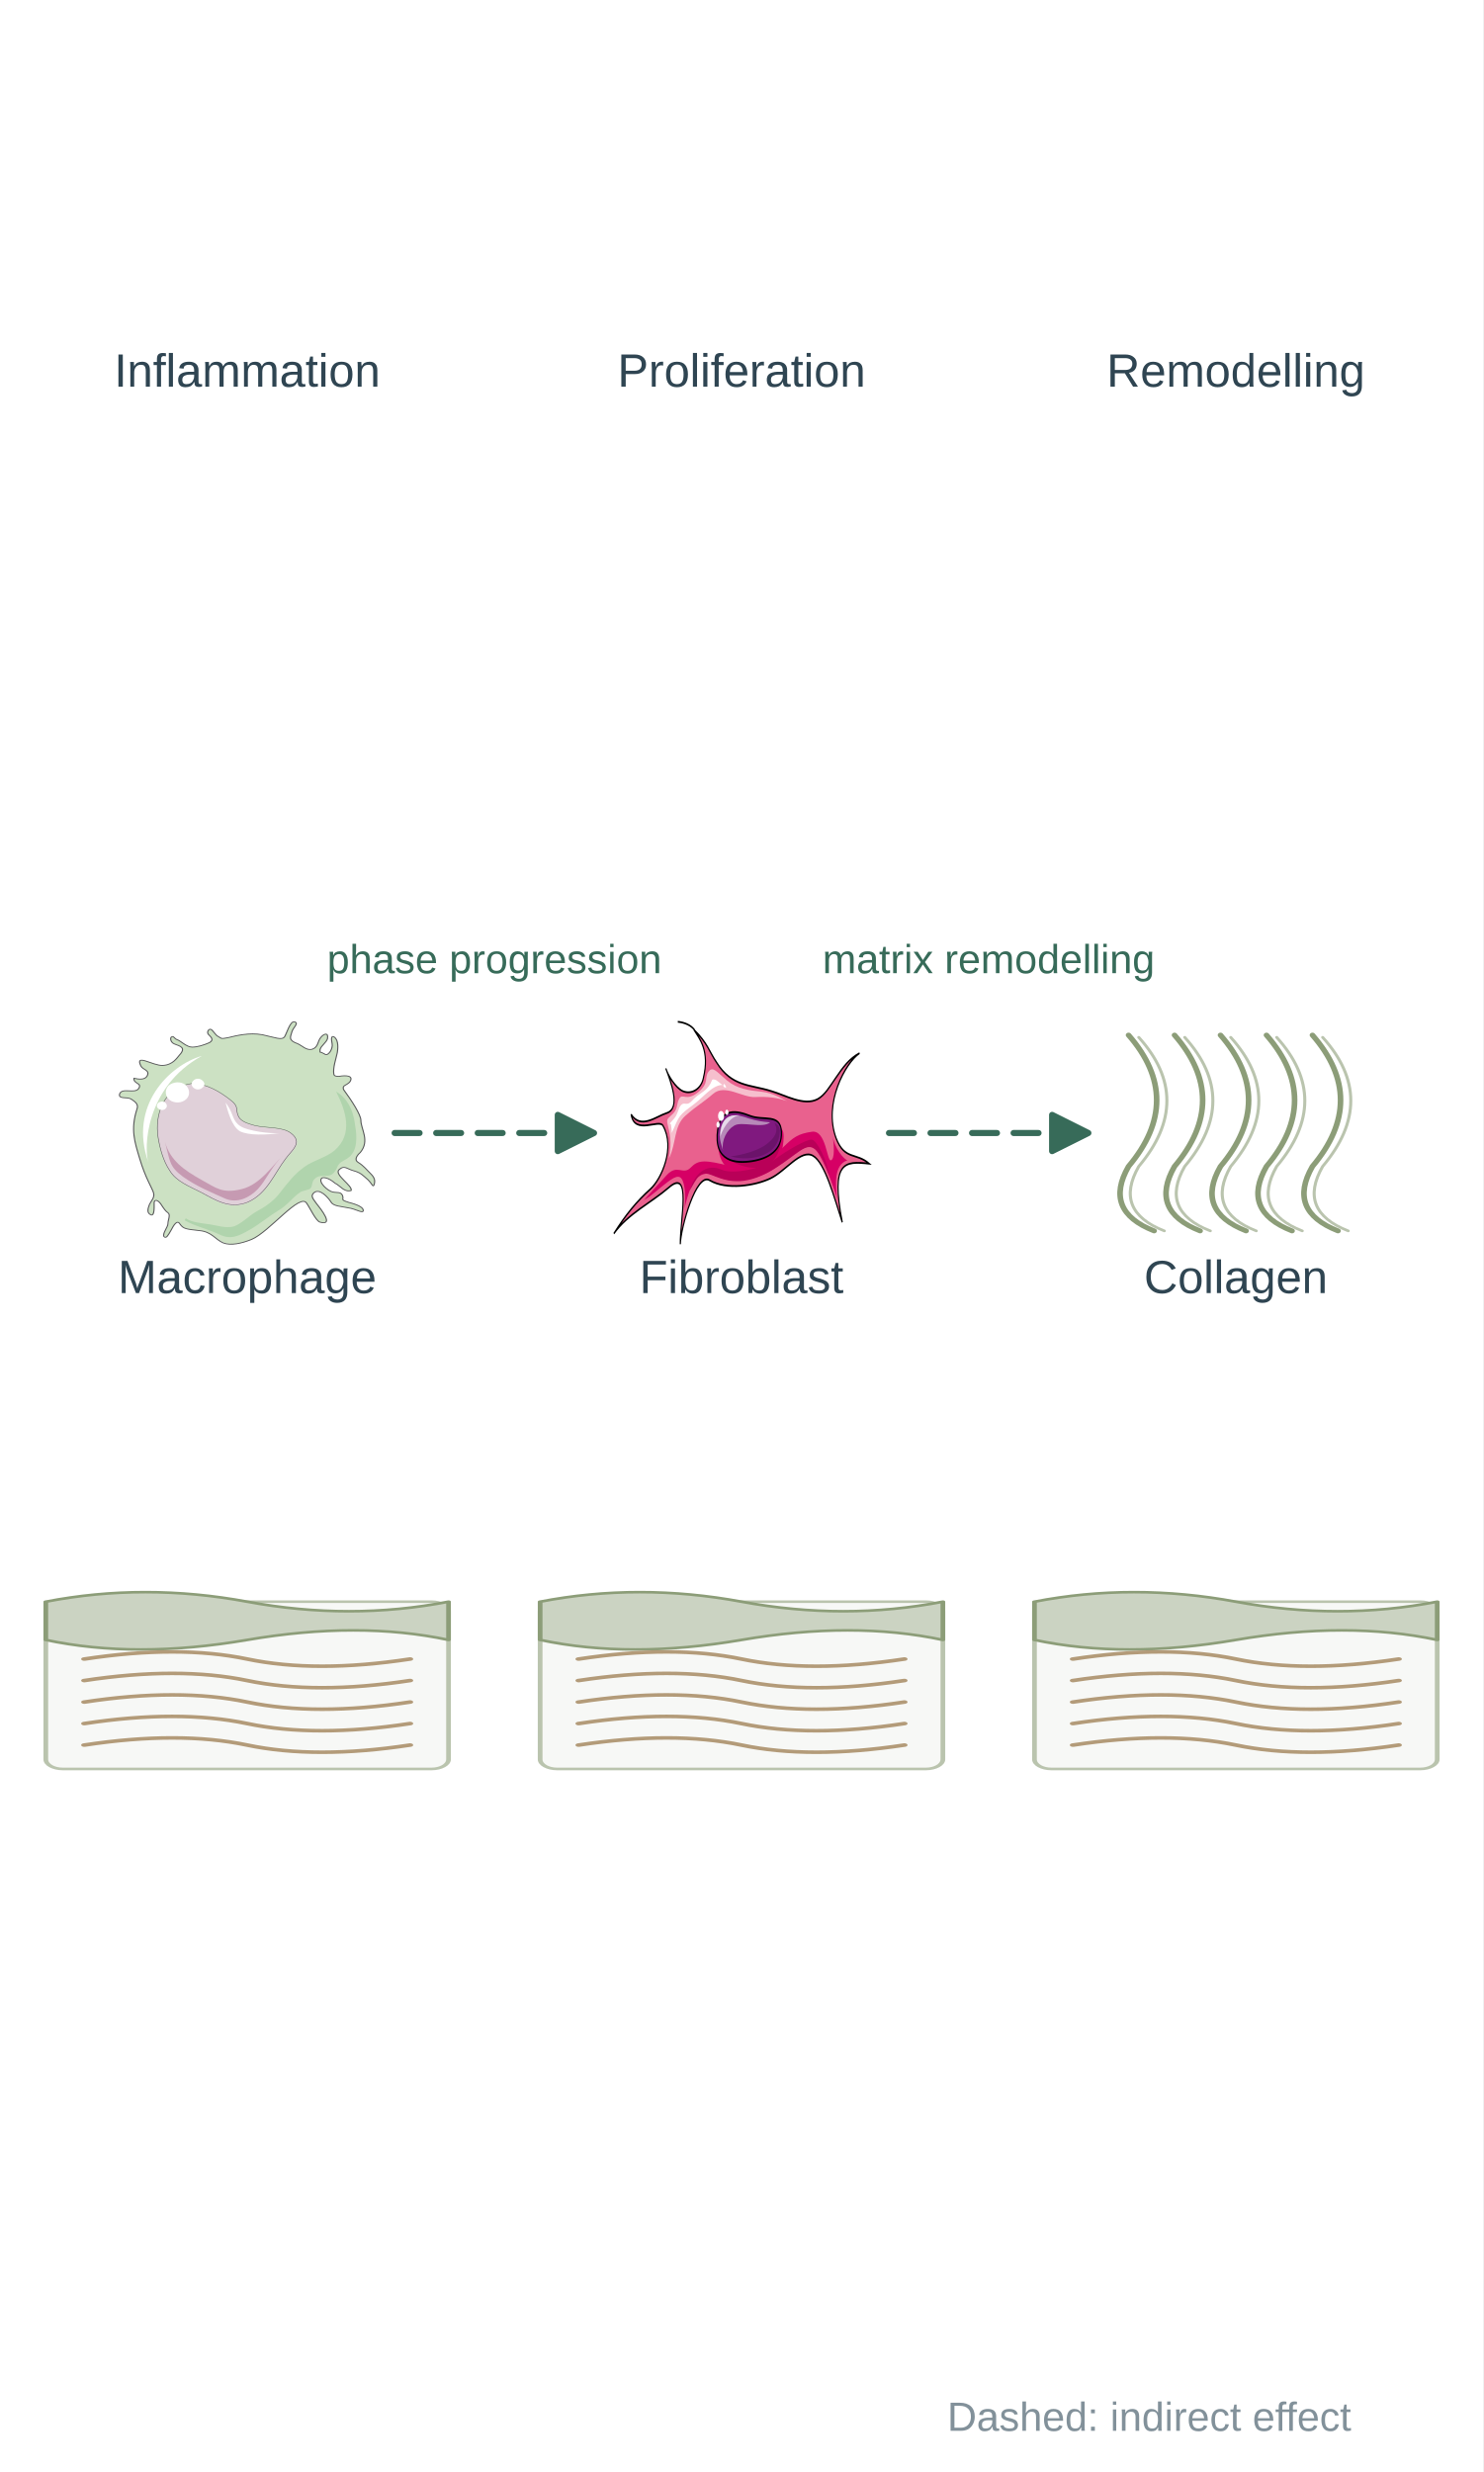
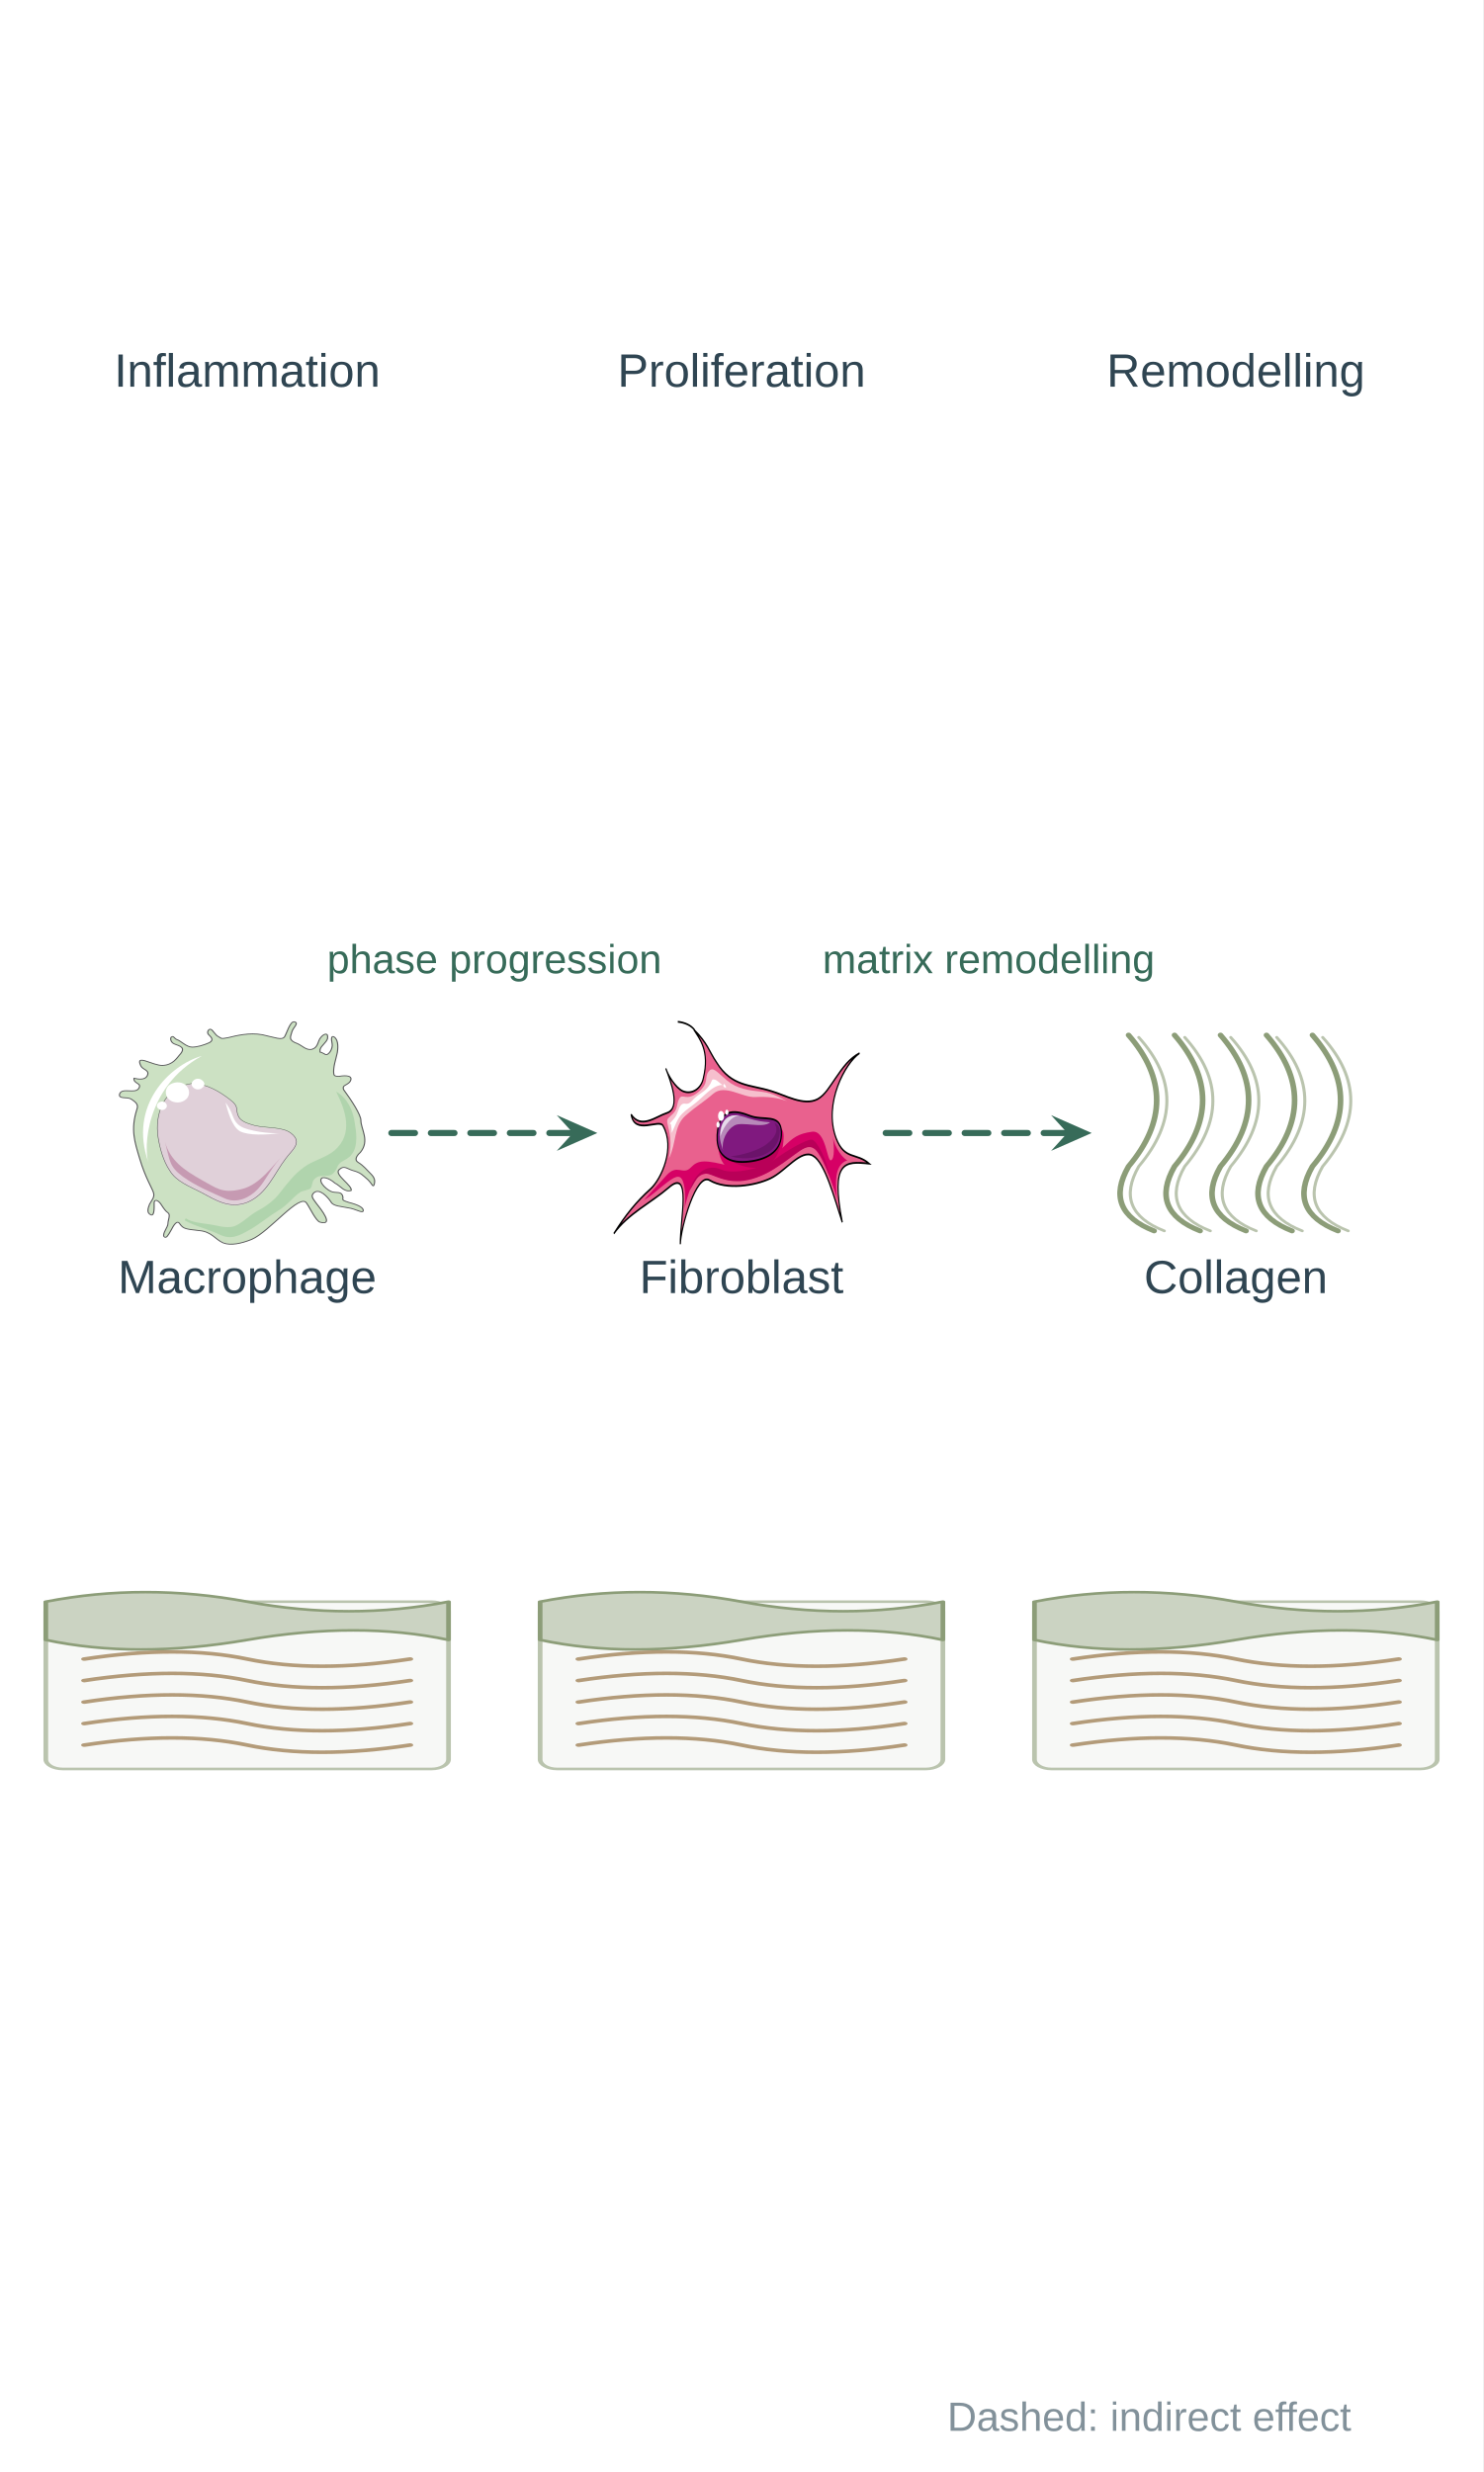
<svg xmlns="http://www.w3.org/2000/svg" width="90.0mm" height="150.0mm" viewBox="0 0 90.0 150.0" data-version="3" data-revision="1">
  <rect width="90.0" height="150.0" fill="#FFFFFF" />
  <g id="layer-compartments" />
  <g id="layer-context">
    <g data-object-id="t0" data-type="tissue" id="obj-t0">
      <g data-glyph="t0" transform="rotate(0.0 15.0 101.25)">
        <g transform="translate(2.0 94.0) scale(0.26 0.145)">
          <rect x="3.00" y="22.00" width="94.00" height="70.00" rx="4.00" fill="#f7f8f6" stroke="#bac4ae" stroke-width="1.100" />
          <path d="M 3 22 Q 26 14 50 22 T 97 22 L 97 38 Q 76 30 50 38 T 3 38 Z" fill="#cbd3c2" stroke="#8C9D78" stroke-width="1.100" stroke-linecap="round" stroke-linejoin="round" />
          <path d="M 12 46 Q 34 40 50 46 T 88 46" fill="none" stroke="#b39b79" stroke-width="1.500" stroke-linecap="round" stroke-linejoin="round" />
          <path d="M 12 55 Q 34 49 50 55 T 88 55" fill="none" stroke="#b39b79" stroke-width="1.500" stroke-linecap="round" stroke-linejoin="round" />
          <path d="M 12 64 Q 34 58 50 64 T 88 64" fill="none" stroke="#b39b79" stroke-width="1.500" stroke-linecap="round" stroke-linejoin="round" />
          <path d="M 12 73 Q 34 67 50 73 T 88 73" fill="none" stroke="#b39b79" stroke-width="1.500" stroke-linecap="round" stroke-linejoin="round" />
          <path d="M 12 82 Q 34 76 50 82 T 88 82" fill="none" stroke="#b39b79" stroke-width="1.500" stroke-linecap="round" stroke-linejoin="round" />
        </g>
      </g>
      <text x="15" y="111.463" font-size="2.822" font-family="Arial,Microsoft YaHei,sans-serif" fill="#2F4552" text-anchor="middle" font-weight="400" data-label-for="t0" />
    </g>
    <g data-object-id="t1" data-type="tissue" id="obj-t1">
      <g data-glyph="t1" transform="rotate(0.0 45.0 101.25)">
        <g transform="translate(32.0 94.0) scale(0.26 0.145)">
          <rect x="3.00" y="22.00" width="94.00" height="70.00" rx="4.00" fill="#f7f8f6" stroke="#bac4ae" stroke-width="1.100" />
          <path d="M 3 22 Q 26 14 50 22 T 97 22 L 97 38 Q 76 30 50 38 T 3 38 Z" fill="#cbd3c2" stroke="#8C9D78" stroke-width="1.100" stroke-linecap="round" stroke-linejoin="round" />
          <path d="M 12 46 Q 34 40 50 46 T 88 46" fill="none" stroke="#b39b79" stroke-width="1.500" stroke-linecap="round" stroke-linejoin="round" />
          <path d="M 12 55 Q 34 49 50 55 T 88 55" fill="none" stroke="#b39b79" stroke-width="1.500" stroke-linecap="round" stroke-linejoin="round" />
          <path d="M 12 64 Q 34 58 50 64 T 88 64" fill="none" stroke="#b39b79" stroke-width="1.500" stroke-linecap="round" stroke-linejoin="round" />
          <path d="M 12 73 Q 34 67 50 73 T 88 73" fill="none" stroke="#b39b79" stroke-width="1.500" stroke-linecap="round" stroke-linejoin="round" />
          <path d="M 12 82 Q 34 76 50 82 T 88 82" fill="none" stroke="#b39b79" stroke-width="1.500" stroke-linecap="round" stroke-linejoin="round" />
        </g>
      </g>
      <text x="45" y="111.463" font-size="2.822" font-family="Arial,Microsoft YaHei,sans-serif" fill="#2F4552" text-anchor="middle" font-weight="400" data-label-for="t1" />
    </g>
    <g data-object-id="t2" data-type="tissue" id="obj-t2">
      <g data-glyph="t2" transform="rotate(0.0 75.0 101.25)">
        <g transform="translate(62.0 94.0) scale(0.26 0.145)">
          <rect x="3.00" y="22.00" width="94.00" height="70.00" rx="4.00" fill="#f7f8f6" stroke="#bac4ae" stroke-width="1.100" />
          <path d="M 3 22 Q 26 14 50 22 T 97 22 L 97 38 Q 76 30 50 38 T 3 38 Z" fill="#cbd3c2" stroke="#8C9D78" stroke-width="1.100" stroke-linecap="round" stroke-linejoin="round" />
          <path d="M 12 46 Q 34 40 50 46 T 88 46" fill="none" stroke="#b39b79" stroke-width="1.500" stroke-linecap="round" stroke-linejoin="round" />
          <path d="M 12 55 Q 34 49 50 55 T 88 55" fill="none" stroke="#b39b79" stroke-width="1.500" stroke-linecap="round" stroke-linejoin="round" />
          <path d="M 12 64 Q 34 58 50 64 T 88 64" fill="none" stroke="#b39b79" stroke-width="1.500" stroke-linecap="round" stroke-linejoin="round" />
          <path d="M 12 73 Q 34 67 50 73 T 88 73" fill="none" stroke="#b39b79" stroke-width="1.500" stroke-linecap="round" stroke-linejoin="round" />
          <path d="M 12 82 Q 34 76 50 82 T 88 82" fill="none" stroke="#b39b79" stroke-width="1.500" stroke-linecap="round" stroke-linejoin="round" />
        </g>
      </g>
      <text x="75" y="111.463" font-size="2.822" font-family="Arial,Microsoft YaHei,sans-serif" fill="#2F4552" text-anchor="middle" font-weight="400" data-label-for="t2" />
    </g>
  </g>
  <g id="layer-relations">
    <g data-relation-id="r1" data-relation-type="sequence" id="rel-r1">
-       <path fill="none" stroke="#376B59" stroke-width="0.37" stroke-linecap="round" stroke-linejoin="round" d="M 23.95 68.75 L 24.051 68.75 M 24.051 68.75 L 24.152 68.75 M 24.152 68.75 L 24.252 68.75 M 24.252 68.75 L 24.353 68.75 M 24.353 68.75 L 24.454 68.75 M 24.454 68.75 L 24.555 68.75 M 24.555 68.75 L 24.656 68.75 M 24.656 68.75 L 24.757 68.75 M 24.757 68.75 L 24.858 68.75 M 24.858 68.75 L 24.958 68.75 M 24.958 68.75 L 25.059 68.75 M 25.059 68.75 L 25.16 68.75 M 25.16 68.75 L 25.261 68.75 M 25.261 68.75 L 25.362 68.75 M 25.362 68.75 L 25.462 68.75 M 26.471 68.75 L 26.572 68.75 M 26.572 68.75 L 26.672 68.75 M 26.672 68.75 L 26.773 68.75 M 26.773 68.75 L 26.874 68.75 M 26.874 68.75 L 26.975 68.75 M 26.975 68.75 L 27.076 68.75 M 27.076 68.75 L 27.177 68.75 M 27.177 68.75 L 27.277 68.75 M 27.277 68.75 L 27.378 68.75 M 27.378 68.75 L 27.479 68.75 M 27.479 68.75 L 27.58 68.75 M 27.58 68.75 L 27.681 68.75 M 27.681 68.75 L 27.782 68.75 M 27.782 68.75 L 27.883 68.75 M 27.883 68.75 L 27.983 68.75 M 28.992 68.75 L 29.092 68.75 M 29.092 68.75 L 29.193 68.75 M 29.193 68.75 L 29.294 68.75 M 29.294 68.75 L 29.395 68.75 M 29.395 68.75 L 29.496 68.75 M 29.496 68.75 L 29.597 68.75 M 29.597 68.75 L 29.697 68.75 M 29.697 68.75 L 29.798 68.75 M 29.798 68.75 L 29.899 68.75 M 29.899 68.75 L 30.0 68.75 M 30.0 68.75 L 30.101 68.75 M 30.101 68.75 L 30.202 68.75 M 30.202 68.75 L 30.302 68.75 M 30.302 68.75 L 30.403 68.75 M 30.403 68.75 L 30.504 68.75 M 31.512 68.75 L 31.613 68.75 M 31.613 68.75 L 31.714 68.75 M 31.714 68.75 L 31.815 68.75 M 31.815 68.75 L 31.916 68.75 M 31.916 68.75 L 32.017 68.75 M 32.017 68.75 L 32.117 68.75 M 32.117 68.75 L 32.218 68.75 M 32.218 68.75 L 32.319 68.75 M 32.319 68.75 L 32.42 68.75 M 32.42 68.75 L 32.521 68.75 M 32.521 68.75 L 32.622 68.75 M 32.622 68.75 L 32.722 68.75 M 32.722 68.75 L 32.823 68.75 M 32.823 68.75 L 32.924 68.75 M 32.924 68.75 L 33.025 68.75 M 34.033 68.75 L 34.134 68.75 M 34.134 68.75 L 34.235 68.75 M 34.235 68.75 L 34.336 68.75 M 34.336 68.75 L 34.437 68.75 M 34.437 68.75 L 34.537 68.75 M 34.537 68.75 L 34.638 68.75 M 34.638 68.75 L 34.739 68.75 M 34.739 68.75 L 34.84 68.75 M 34.84 68.75 L 34.941 68.75 M 34.941 68.75 L 35.042 68.75 M 35.042 68.75 L 35.142 68.75 M 35.142 68.75 L 35.243 68.75 M 35.243 68.75 L 35.344 68.75 M 35.344 68.75 L 35.445 68.75 M 35.445 68.75 L 35.546 68.75" data-line-body="true" data-indirect="true" />
-       <path fill="#376B59" stroke="#376B59" stroke-width="0.37" stroke-linecap="round" stroke-linejoin="round" data-endpoint="step-arrow" d="M 33.85 69.85 L 36.05 68.75 L 33.85 67.65 Z" />
+       <path fill="none" stroke="#376B59" stroke-width="0.37" stroke-linecap="round" stroke-linejoin="round" d="M 23.75 68.75 Q 24.467 68.75 25.184 68.75 M 26.147 68.75 Q 26.864 68.75 27.581 68.75 M 28.544 68.75 Q 29.261 68.75 29.978 68.75 M 30.941 68.75 Q 31.658 68.75 32.375 68.75 M 33.338 68.75 Q 34.055 68.75 34.772 68.75" data-line-body="true" data-indirect="true" />
+       <path fill="#376B59" stroke="none" stroke-width="0.37" stroke-linecap="round" stroke-linejoin="round" data-endpoint="step-arrow" d="M 36.25 68.75 L 33.787 69.834 L 34.772 68.75 L 33.787 67.666 Z" />
      <rect x="19.243" y="57.05" width="21.514" height="2.7" rx=".3" fill="#FFFFFF" />
      <text x="30" y="59.05" font-size="2.469" font-family="Arial,Microsoft YaHei,sans-serif" fill="#376B59" text-anchor="middle" font-weight="400">phase progression</text>
    </g>
    <g data-relation-id="r2" data-relation-type="sequence" id="rel-r2">
-       <path fill="none" stroke="#376B59" stroke-width="0.37" stroke-linecap="round" stroke-linejoin="round" d="M 53.95 68.75 L 54.051 68.75 M 54.051 68.75 L 54.152 68.75 M 54.152 68.75 L 54.252 68.75 M 54.252 68.75 L 54.353 68.75 M 54.353 68.75 L 54.454 68.75 M 54.454 68.75 L 54.555 68.75 M 54.555 68.75 L 54.656 68.75 M 54.656 68.75 L 54.757 68.75 M 54.757 68.75 L 54.858 68.75 M 54.858 68.75 L 54.958 68.75 M 54.958 68.75 L 55.059 68.75 M 55.059 68.75 L 55.16 68.75 M 55.16 68.75 L 55.261 68.75 M 55.261 68.75 L 55.362 68.75 M 55.362 68.75 L 55.463 68.75 M 56.471 68.75 L 56.572 68.75 M 56.572 68.75 L 56.673 68.75 M 56.673 68.75 L 56.773 68.75 M 56.773 68.75 L 56.874 68.75 M 56.874 68.75 L 56.975 68.75 M 56.975 68.75 L 57.076 68.75 M 57.076 68.75 L 57.177 68.75 M 57.177 68.75 L 57.278 68.75 M 57.278 68.75 L 57.378 68.75 M 57.378 68.75 L 57.479 68.75 M 57.479 68.75 L 57.58 68.75 M 57.58 68.75 L 57.681 68.75 M 57.681 68.75 L 57.782 68.75 M 57.782 68.75 L 57.883 68.75 M 57.883 68.75 L 57.983 68.75 M 58.992 68.75 L 59.092 68.75 M 59.092 68.75 L 59.193 68.75 M 59.193 68.75 L 59.294 68.75 M 59.294 68.75 L 59.395 68.75 M 59.395 68.75 L 59.496 68.75 M 59.496 68.75 L 59.597 68.75 M 59.597 68.75 L 59.697 68.75 M 59.697 68.75 L 59.798 68.75 M 59.798 68.75 L 59.899 68.75 M 59.899 68.75 L 60.0 68.75 M 60.0 68.75 L 60.101 68.75 M 60.101 68.75 L 60.202 68.75 M 60.202 68.75 L 60.302 68.75 M 60.302 68.75 L 60.403 68.75 M 60.403 68.75 L 60.504 68.75 M 61.513 68.75 L 61.613 68.75 M 61.613 68.75 L 61.714 68.75 M 61.714 68.75 L 61.815 68.75 M 61.815 68.75 L 61.916 68.75 M 61.916 68.75 L 62.017 68.75 M 62.017 68.75 L 62.118 68.75 M 62.118 68.75 L 62.218 68.75 M 62.218 68.75 L 62.319 68.75 M 62.319 68.75 L 62.42 68.75 M 62.42 68.75 L 62.521 68.75 M 62.521 68.75 L 62.622 68.75 M 62.622 68.75 L 62.723 68.75 M 62.723 68.75 L 62.823 68.75 M 62.823 68.75 L 62.924 68.75 M 62.924 68.75 L 63.025 68.75 M 64.033 68.75 L 64.134 68.75 M 64.134 68.75 L 64.235 68.75 M 64.235 68.75 L 64.336 68.75 M 64.336 68.75 L 64.437 68.75 M 64.437 68.75 L 64.537 68.75 M 64.537 68.75 L 64.638 68.75 M 64.638 68.75 L 64.739 68.75 M 64.739 68.75 L 64.84 68.75 M 64.84 68.75 L 64.941 68.75 M 64.941 68.75 L 65.042 68.75 M 65.042 68.75 L 65.142 68.75 M 65.142 68.75 L 65.243 68.75 M 65.243 68.75 L 65.344 68.75 M 65.344 68.75 L 65.445 68.75 M 65.445 68.75 L 65.546 68.75" data-line-body="true" data-indirect="true" />
-       <path fill="#376B59" stroke="#376B59" stroke-width="0.37" stroke-linecap="round" stroke-linejoin="round" data-endpoint="step-arrow" d="M 63.85 69.85 L 66.05 68.75 L 63.85 67.65 Z" />
+       <path fill="none" stroke="#376B59" stroke-width="0.37" stroke-linecap="round" stroke-linejoin="round" d="M 53.75 68.75 Q 54.467 68.75 55.184 68.75 M 56.147 68.75 Q 56.864 68.75 57.581 68.75 M 58.544 68.75 Q 59.261 68.75 59.978 68.75 M 60.941 68.75 Q 61.658 68.75 62.375 68.75 M 63.338 68.75 Q 64.055 68.75 64.772 68.75" data-line-body="true" data-indirect="true" />
+       <path fill="#376B59" stroke="none" stroke-width="0.37" stroke-linecap="round" stroke-linejoin="round" data-endpoint="step-arrow" d="M 66.25 68.75 L 63.787 69.834 L 64.772 68.75 L 63.787 67.666 Z" />
      <rect x="49.315" y="57.05" width="21.37" height="2.7" rx=".3" fill="#FFFFFF" />
      <text x="60" y="59.05" font-size="2.469" font-family="Arial,Microsoft YaHei,sans-serif" fill="#376B59" text-anchor="middle" font-weight="400">matrix remodelling</text>
    </g>
  </g>
  <g id="layer-objects">
    <g data-object-id="h0" data-type="text" id="obj-h0">
      <g data-glyph="h0" transform="rotate(0.0 15.0 20.0)">
        <g transform="translate(1.25 19.5) scale(0.275 0.01)" />
      </g>
      <text x="15" y="23.463" font-size="2.822" font-family="Arial,Microsoft YaHei,sans-serif" fill="#2F4552" text-anchor="middle" font-weight="400" data-label-for="h0">Inflammation</text>
    </g>
    <g data-object-id="immune" data-type="immune_cell" id="obj-immune">
      <g data-glyph="immune" transform="rotate(0.0 15.0 68.75)">
        <g transform="translate(7.25 62.0) scale(0.155 0.135)">
          <g transform="scale(0.6770064 0.626089) translate(-1.216007 -1.597362)">
            <path d="M 146.471,110.693 c -2.318,-2.838 -3.957,-5.677 -7.315,-8.515 c -2,-1.439 -0.64,-4.637 1.359,-6.756 c 5.636,-8.515 0.32,-16.71 0.32,-23.066 c 0,-3.917 -5.317,-14.231 -9.674,-22.027 c -1,-2.118 0,-2.838 0.68,-3.198 c 1.318,-0.72 2.318,-1.439 2.677,-2.478 c 2.32,-4.637 -2.678,-4.637 -5.996,-3.918 c -0.68,0 -2.998,0.36 -3.358,-1.399 c -0.64,-4.637 1.36,-11.393 1.999,-15.63 c 0.68,-4.997 0.36,-9.595 -1.999,-11.353 c -1.32,-0.72 -1.639,1.039 -1,4.957 c 0.68,3.557 -2.318,9.594 -4.317,7.435 c -0.68,-0.32 -1.319,-1.04 -2.318,-1.4 c -0.36,-0.719 -0.36,-1.078 0,-1.798 c 0.32,-2.838 3.638,-4.957 3.997,-7.795 c 1,-4.957 -1.998,-3.918 -3.677,-1.08 c -1.68,2.839 -1.68,7.116 -4.997,8.555 c -3.318,1.4 -5.997,-2.518 -8.675,-3.917 c -5.637,-2.479 -3.998,-4.957 -3.318,-8.156 c 1,-3.557 4.677,-6.755 1.679,-7.475 c -2.679,-1.08 -4.677,8.875 -5.997,10.993 c -1.319,2.159 -4.996,0.36 -12.672,-1.759 c -7.635,-1.759 -15.31,0.72 -19.628,2.12 c -4.677,1.078 -3.998,0 -5.676,-0.68 c -2,-1.08 -3.318,-4.997 -4.318,-5.357 c -1.36,-0.36 -2.678,1.799 -1.679,3.558 c 1.32,1.799 3.998,3.917 0.68,5.676 c -3.358,2.159 -6.676,3.558 -9.994,3.558 c -3.318,0 -6.676,-4.597 -8.315,-5.317 c -1.999,-0.72 -2.359,-2.838 -3.358,-2.118 c -1.32,0.32 -1,3.877 1.679,5.316 c 2.998,1.04 6.676,2.479 2.678,7.796 c -1.359,1.798 -3.358,7.115 -9.354,7.475 c -5.996,0.36 -16.63,-9.234 -12.992,0.36 c 1,2.838 5.357,2.838 3.678,7.076 c -1.32,3.198 -4.997,2.478 -7.316,1.798 c -0.68,4.238 4.637,3.199 2.319,7.436 c -2.319,3.918 -9.675,-1.08 -10.674,3.918 c -1,3.917 4.357,1.758 6.356,3.557 c 2.319,1.76 4.637,3.518 3.318,7.436 c -3.678,14.551 -1.319,23.066 1.68,35.498 c 3.317,13.872 7.315,21.307 7.994,24.506 c 1,3.198 -1,4.957 -1.998,8.155 c -1.36,3.198 -1.68,6.036 0.64,7.475 c 2.358,1.4 1.678,-5.677 1.678,-8.515 c 0,-3.198 2.319,-2.158 3.998,1.04 c 1.679,3.198 2.678,4.997 4.317,6.036 c 1.36,1.08 0,4.997 0,7.835 c 0,2.479 -3.638,7.076 -2.319,8.875 c 1,2.119 2.32,-0.36 3.678,-3.918 c 1.64,-3.917 3.638,-8.155 5.637,-4.597 c 1.679,3.518 3.678,3.518 10.673,4.597 c 7.316,0.72 9.635,6.396 13.992,8.515 c 4.317,2.479 10.633,0.72 16.63,-2.119 c 9.994,-5.316 27.983,-34.099 31.66,-25.904 c 1.64,2.838 5.317,12.752 7.636,13.472 c 8.355,2.838 0.68,-9.594 -1.999,-13.832 c -2.638,-4.277 -2.998,-5.317 -1.639,-7.115 c 3.318,-4.238 8.635,3.198 9.994,6.396 c 1.64,3.198 5.996,3.198 9.994,4.277 c 4.317,0.68 8.315,4.237 8.635,2.119 c 0.36,-2.119 -2.639,-4.278 -8.315,-6.037 c -5.317,-2.118 -2.678,-1.798 -3.678,-4.957 c -1,-3.198 -2.998,-1.798 -5.636,-2.518 c -2.679,-0.68 -8.675,-7.076 -6.357,-9.914 c 0.68,-0.72 3.998,-0.72 7.996,3.558 c 2.998,2.119 4.997,6.716 9.354,5.317 c 0.64,-3.558 -10.354,-11.354 -7.356,-14.911 c 3.358,-3.558 4.358,-0.72 8.675,0.68 c 3.998,1.438 4.997,3.197 7.995,6.395 c 2.639,3.198 2.998,6.037 3.638,3.558 c 1,-2.838 0.36,-4.957 -1.999,-7.795 z" fill="#cce1c3" stroke="none" stroke-width="1.0" />
            <path d="M 44.253,46.092 c -17.67,2.519 -22.706,22.426 -20.667,38.777 c 1,7.795 2.998,17.03 6.636,24.145 c 3.997,7.475 11.673,11.033 18.349,15.27 c 8.315,6.077 16.67,12.793 27.023,7.116 c 11.313,-6.036 15.31,-20.587 21.667,-30.9 c 3.998,-6.397 10.634,-11.754 3.638,-18.51 c -4.997,-4.957 -14.991,-3.198 -21.307,-5.676 c -2.998,-1.08 -7.676,-2.119 -9.035,-6.037 c -2.638,-5.676 0.68,-7.115 -5.317,-12.432 c -5.996,-6.036 -12.672,-10.674 -20.987,-11.753 z" fill="#e0d0d9" stroke="none" stroke-width="1.0" />
            <path d="M 48.89,26.104 C 29.942,32.86 6.276,62.042 17.95,102.538 c -2.68,-9.594 -2,-54.007 30.94,-76.434 z" fill="#ffffff" stroke="none" stroke-width="1.0" />
            <path d="M 38.896,144.153 c 5.997,4.277 13.992,6.396 20.348,10.313 c 6.636,3.878 11.313,0.68 17.31,-3.557 c 5.996,-4.278 10.993,-9.595 16.63,-13.872 c 5.356,-3.878 7.995,-9.234 12.672,-13.152 c 1.32,-1.04 4.317,-1.4 5.676,-2.479 c 1.64,-2.118 0.64,-4.957 2.639,-7.075 c 3.997,-4.637 8.355,0.68 11.673,-5.357 c 1.679,-2.838 1,-3.918 3.318,-6.396 c 1.999,-1.76 4.677,-2.838 6.316,-5.677 c 3.997,-6.036 2.678,-16.71 1.679,-23.785 c -1,-7.836 -3.998,-16.71 -10.634,-21.347 c 5.317,13.152 10.314,30.221 -1,42.294 c -4.676,4.957 -12.352,7.116 -17.349,11.713 c -5.636,4.997 -9.634,11.393 -13.631,17.79 c -3.998,6.715 -8.675,10.633 -14.991,14.91 c -3.678,2.838 -7.995,8.155 -11.993,9.954 c -4.317,1.759 -10.314,-0.72 -14.311,-1.44 c -4.358,-0.719 -10.354,-1.398 -13.672,-4.276 z" fill="#b0d4ad" stroke="none" stroke-width="1.0" />
            <path d="M 27.543,87.907 c 3.038,14.231 2.359,17.43 10.354,24.905 c 7.995,7.115 17.35,11.753 24.345,15.67 c 6.996,3.878 14.352,-0.72 18.989,-6.756 c 4.677,-6.076 8.355,-17.07 14.67,-24.185 c -5.316,5.676 -12.991,20.987 -23.985,24.185 c -11.353,3.558 -14.99,-1.08 -23.026,-6.436 c -10.673,-7.435 -18.309,-14.191 -21.347,-27.383 z" fill="#c69ab2" stroke="none" stroke-width="1.0" />
            <path d="M 62.562,59.604 c 1.36,2.159 2.678,4.997 3.358,7.116 c 1.679,4.997 2.319,9.634 9.674,12.112 c 9.315,3.198 18.31,2.839 18.31,2.839 c -7.996,1.079 -17.67,1.758 -22.987,-1.44 c -4.997,-3.557 -7.356,-15.99 -8.355,-20.627 z" fill="#ffffff" stroke="none" stroke-width="1.0" />
            <path d="M 146.511,110.693 c -2.358,-2.838 -3.997,-5.677 -7.315,-8.195 c -2.359,-1.76 -0.68,-4.957 1.319,-7.076 c 5.636,-8.515 0.32,-16.71 0.32,-23.066 c 0,-3.917 -5.317,-14.231 -9.994,-22.027 c -0.64,-2.118 0.36,-2.838 1,-3.198 c 0.998,-0.72 1.998,-1.439 2.677,-2.478 c 2.32,-4.637 -2.678,-4.637 -5.996,-3.918 c -0.68,0 -2.998,0.36 -3.318,-1.399 c -0.68,-4.637 1.32,-11.393 1.999,-15.63 c 0.64,-4.997 0.32,-9.595 -1.999,-11.353 c -1.36,-0.72 -1.679,1.039 -1,4.957 c 0.64,3.557 -2.358,9.594 -4.357,7.435 c -0.64,-0.32 -1.319,-1.04 -2.638,-1.4 l 0,-1.798 c 0.64,-2.838 3.638,-4.957 4.317,-7.795 c 0.68,-4.598 -1.998,-3.918 -3.997,-0.72 c -1.68,2.479 -1.32,6.756 -4.677,8.195 c -3.318,1.4 -5.997,-2.518 -8.635,-3.917 c -5.677,-2.479 -3.998,-4.957 -3.358,-8.156 c 0.68,-3.557 4.357,-6.396 1.679,-7.475 c -2.679,-1.08 -4.677,8.875 -5.997,10.993 c -1.678,2.159 -4.996,0.36 -12.672,-1.759 c -7.635,-1.759 -15.31,0.72 -19.948,2.12 c -4.357,1.078 -3.678,0.359 -5.356,-0.68 c -2,-1.08 -3.318,-4.997 -4.638,-5.357 c -1,-0.36 -2.358,1.799 -1.359,3.558 c 1.36,1.799 3.678,3.917 0.68,6.036 c -3.318,1.799 -6.996,3.198 -9.994,3.198 c -3.318,0 -6.676,-4.597 -8.675,-5.317 c -1.639,-0.72 -1.999,-2.838 -2.998,-2.118 c -1.32,0.32 -1,4.237 1.679,5.316 c 2.998,1.4 6.676,2.479 2.678,7.796 c -1.359,1.798 -3.678,7.115 -9.674,7.475 c -5.676,0.36 -16.31,-8.875 -12.672,0.36 c 1,2.838 5.357,2.838 3.678,7.076 c -1.32,3.198 -4.997,2.478 -7.676,1.798 c -0.32,4.238 4.997,3.199 2.679,7.436 c -2.319,3.918 -9.675,-1.08 -10.994,3.918 c -0.68,3.917 4.318,1.758 6.676,3.557 c 1.999,1.76 4.637,3.518 3.318,7.436 c -3.678,14.551 -1.319,23.066 1.68,35.498 c 3.317,13.872 7.315,21.307 7.994,24.506 c 0.64,3.198 -1,4.957 -2.358,8.155 c -1,3.198 -1.64,6.036 0.68,7.475 c 2.318,1.4 1.998,-5.677 1.998,-8.515 c 0,-2.838 2.319,-2.158 3.998,1.04 c 1.679,3.198 2.678,4.997 3.997,6.036 c 1.68,1.44 0,4.997 0,7.835 c 0,2.479 -3.318,7.076 -2.318,9.235 c 1.319,1.759 2.318,-0.72 3.997,-4.278 c 1.64,-3.917 3.638,-8.155 5.317,-4.597 c 1.999,3.518 3.678,3.518 10.993,4.597 c 7.316,0.72 9.315,6.396 13.992,8.875 c 4.317,2.119 10.633,0.36 16.31,-2.479 c 10.314,-5.316 28.303,-34.099 31.98,-25.904 c 1.68,2.838 5.317,12.752 7.676,13.472 c 8.315,2.838 0.64,-9.235 -2.359,-13.832 c -2.638,-4.277 -2.638,-5.317 -1.319,-7.115 c 3.318,-3.918 8.315,3.198 9.994,6.396 c 1.32,3.198 5.996,3.198 9.994,4.277 c 4.317,0.68 8.315,4.237 8.675,2.119 c 0.32,-2.119 -2.679,-4.278 -8.355,-6.037 c -5.317,-2.118 -2.639,-1.798 -3.638,-4.957 c -1,-2.878 -2.998,-1.798 -5.676,-2.518 c -2.679,-0.68 -8.675,-7.076 -6.317,-9.914 c 0.64,-0.72 3.638,-0.72 7.636,3.558 c 3.358,2.119 5.356,6.716 9.354,5.317 c 1,-3.558 -9.994,-11.354 -6.996,-14.911 c 2.998,-3.558 4.318,-0.72 8.315,0.68 c 4.318,1.438 5.317,3.197 8.315,6.395 c 2.679,3.198 2.998,6.037 3.678,3.558 c 0.64,-2.838 0.32,-4.957 -1.999,-7.795" fill="none" stroke="#58585a" stroke-width="0.64" />
            <path d="M 44.213,45.772 C 26.543,47.931 21.547,68.16 23.546,84.51 c 1,7.835 2.998,17.07 6.676,23.785 c 3.677,7.836 11.313,11.393 17.989,15.63 c 8.675,5.717 16.67,12.433 27.303,7.117 c 10.994,-6.037 15.35,-20.588 21.667,-30.902 c 3.678,-6.396 10.314,-11.713 3.318,-18.468 c -4.997,-4.957 -14.631,-3.558 -21.307,-5.677 c -2.998,-1.08 -7.316,-2.479 -8.995,-6.036 c -2.318,-5.677 0.68,-7.116 -4.997,-12.433 c -6.316,-6.036 -12.672,-10.673 -20.987,-11.753" fill="none" stroke="#58585a" stroke-width="0.32" />
            <path d="M 30.262,57.765 c -2.679,-2.479 -3.038,-7.116 -0.68,-10.314 c 2.678,-2.838 6.996,-3.198 9.674,-0.68 c 2.679,2.839 2.998,7.436 0.68,10.274 c -2.679,3.198 -6.996,3.198 -9.674,0.72 z m 13.991,-8.595 c -1.679,-1.399 -1.679,-3.877 -0.32,-5.277 c 1.32,-1.799 3.638,-1.799 4.997,-0.36 c 1.64,1.4 1.96,3.878 0.32,5.277 c -1.319,1.76 -3.678,1.76 -4.997,0.36 z M 23.945,64.201 c -1.359,-1.08 -1.359,-2.878 -0.36,-4.317 c 1,-1.08 2.999,-1.48 3.998,-0.36 c 1.32,1.44 1.32,3.238 0.36,4.317 c -1,1.44 -2.998,1.44 -3.998,0.36 z" fill="#ffffff" stroke="none" stroke-width="1.0" />
          </g>
        </g>
      </g>
      <text x="15" y="78.463" font-size="2.822" font-family="Arial,Microsoft YaHei,sans-serif" fill="#2F4552" text-anchor="middle" font-weight="400" data-label-for="immune">Macrophage</text>
    </g>
    <g data-object-id="h1" data-type="text" id="obj-h1">
      <g data-glyph="h1" transform="rotate(0.0 45.0 20.0)">
        <g transform="translate(31.25 19.5) scale(0.275 0.01)" />
      </g>
      <text x="45" y="23.463" font-size="2.822" font-family="Arial,Microsoft YaHei,sans-serif" fill="#2F4552" text-anchor="middle" font-weight="400" data-label-for="h1">Proliferation</text>
    </g>
    <g data-object-id="fibro" data-type="fibroblast" id="obj-fibro">
      <g data-glyph="fibro" transform="rotate(0.0 45.0 68.75)">
        <g transform="translate(37.25 62.0) scale(0.155 0.135)">
          <g transform="scale(0.3787305 0.6746273) translate(-1.159 -1.2)">
            <path d="M 84.03,6.516 c 5.436,5.797 16.669,13.792 9.593,32.42 c -2.078,6.636 -11.673,11.074 -21.227,8.435 c -7.515,-2.238 -15.43,-10.673 -17.51,-15.11 c 4.598,7.995 16.23,26.623 0.84,29.741 c -10.833,2.2 -26.664,11.074 -36.658,0.88 c 3.358,14.191 29.183,2.678 32.9,7.555 c 12.913,14.631 -1.639,35.499 -12.912,42.135 c -14.55,8.435 -25.784,17.31 -37.897,29.742 c 14.591,-13.312 39.177,-20.868 56.646,-30.622 C 81.95,97.941 69.478,133.44 69.878,149.39 c 0.44,-11.073 16.67,-48.33 30.421,-42.574 c 17.47,6.636 47.052,3.558 62.842,-1.319 c 15.83,-4.877 31.261,-19.548 43.734,-15.11 c 12.512,4.437 22.066,27.982 30.421,44.372 c -12.112,-40.815 2.479,-40.815 27.863,-39.056 c -13.312,-7.515 -25.384,-2.199 -34.139,-16.83 c -13.712,-23.546 9.994,-50.61 24.145,-56.805 c -10.393,3.557 -17.07,9.314 -24.984,16.87 c -5.797,5.316 -10.794,11.073 -18.31,13.751 c -14.15,4.877 -33.739,-2.678 -47.89,-5.317 c -21.627,-4.437 -40.816,-2.678 -56.606,-19.108 c -7.516,-7.076 -9.195,-12.872 -23.346,-21.747 z" fill="#e9618e" stroke="none" stroke-width="1.0" />
            <path d="M 32.26,120.087 c 9.195,-3.518 14.192,-7.075 24.186,-11.953 c 9.994,-4.877 14.59,-5.316 17.07,1.32 c 2.518,6.676 0.839,15.95 0.839,15.95 c 6.676,-19.468 14.591,-22.147 22.107,-23.026 c 7.475,-0.88 17.909,7.076 42.094,3.998 c 24.145,-3.119 31.221,-8.875 48.73,-16.83 c 17.51,-7.995 20.428,-6.236 27.504,1.759 c 7.076,7.955 15.83,23.945 17.07,28.342 c -1.24,-9.714 -3.718,-23.026 10.833,-26.144 c -3.318,-0.44 -13.752,-7.955 -15.39,-16.83 c 1.638,6.637 2.478,15.95 -1.68,16.83 c -4.157,0.92 -4.997,-20.387 -19.588,-19.028 c -14.591,1.32 -19.588,3.957 -29.582,10.194 c -9.994,6.196 -27.064,17.27 -54.167,12.832 c -27.104,-4.437 -33.74,-4.437 -41.655,0.88 c -7.915,5.316 -13.752,-2.639 -24.585,4.876 c -10.833,7.556 -23.786,16.83 -23.786,16.83 z" fill="#d60065" stroke="none" stroke-width="1.0" />
            <path d="M 108.934,82.43 c 0.84,15.15 12.113,20.028 31.66,18.269 c 19.589,-1.799 33.74,-11.593 33.74,-11.593 s 6.237,-16.03 -1.239,-16.95 z" fill="#d60065" stroke="none" stroke-width="1.0" />
            <path d="M 119.408,92.664 c 12.112,5.756 48.33,13.232 54.127,-10.194 z" fill="#b90058" stroke="none" stroke-width="1.0" />
            <path d="M 108.574,72.716 c -4.997,22.147 19.189,23.026 35.818,21.267 c 16.67,-1.759 30.822,-7.076 30.022,-19.508 c -0.84,-12.433 -18.349,-7.116 -32.5,-10.634 c -14.151,-3.558 -29.142,-5.356 -33.34,8.875 z" fill="#80197f" stroke="none" stroke-width="1.0" />
            <path d="M 58.205,92.144 c 3.358,-10.633 0.44,-17.71 -1.24,-22.146 c -1.679,-4.438 0,-3.998 5.397,-7.556 c 5.437,-3.558 3.358,-6.636 6.676,-10.194 c 3.318,-3.558 7.076,2.239 19.149,-3.997 c 12.072,-6.196 6.236,-9.754 10.833,-13.752 c 4.557,-3.997 8.315,0 19.148,5.797 c 10.834,5.756 22.906,6.636 35.779,7.515 c 12.912,0.88 22.506,5.317 26.224,6.196 c -9.954,-2.198 -19.548,-3.078 -32.86,-2.638 c -13.312,0.44 -31.221,-8.875 -43.294,-2.239 c -12.073,6.676 -16.23,7.556 -28.743,14.631 c -12.472,7.116 -9.154,18.19 -17.07,28.383 z" fill="#f6bfcd" stroke="none" stroke-width="1.0" />
            <path d="M 60.224,69.518 c 0.42,1.759 0.839,3.997 0.839,5.756 c 3.738,-4.877 5.417,-9.314 10.833,-12.872 c 4.178,-2.658 8.755,-4.437 12.913,-6.656 c 9.174,-4.457 18.348,-12.452 28.762,-12.452 c -2.498,-0.88 -5.417,-3.098 -7.915,-3.538 c -3.338,-0.46 -2.499,0 -4.577,2.658 c -4.178,4.877 -10.434,6.217 -15.85,9.335 c -2.5,1.319 -4.578,3.537 -7.496,3.997 c -2.918,0.44 -4.577,-0.9 -7.496,1.32 c -2.098,1.778 -2.918,4.896 -5.017,7.115 c -1.659,1.779 -4.157,3.098 -6.256,4.877 z" fill="#ffffff" stroke="none" stroke-width="1.0" />
            <path d="M 79.432,113.891 c 7.915,-8.395 9.994,-13.752 22.506,-10.634 c 12.473,3.119 29.103,7.996 56.166,-0.88 c 27.024,-8.874 38.697,-19.987 48.25,-17.309 c 9.595,2.639 14.992,14.192 17.47,18.63 c -1.639,-9.315 -12.472,-23.507 -17.869,-23.946 c -5.397,-0.48 -26.624,7.515 -38.696,13.312 c -12.073,5.756 -42.455,10.193 -54.927,6.636 c -12.473,-3.558 -26.224,0 -32.9,14.191 z" fill="#b90058" stroke="none" stroke-width="1.0" />
            <path d="M 162.741,68.199 c -8.754,-0.46 -13.332,-0.9 -22.506,-2.659 c -9.594,-2.218 -26.264,-5.776 -29.602,9.734 c -0.42,4.438 2.099,8.415 3.338,11.513 c -1.66,-6.636 4.177,-13.731 11.673,-16.39 c 7.515,-3.098 29.602,2.219 37.097,-2.198 z" fill="#b789b9" stroke="none" stroke-width="1.0" />
            <path d="M 121.886,90.825 c 14.591,3.078 49.17,2.199 50.85,-15.95 c 0.799,-4.877 -5.437,-6.237 -5.437,-6.237 c 2.918,3.558 4.157,7.996 -8.315,14.192 c -12.073,5.756 -33.74,7.995 -37.098,7.995 z" fill="#6b136a" stroke="none" stroke-width="1.0" />
            <path d="M 132.76,63.701 c -8.775,-0.9 -21.348,0 -21.348,13.732 c 3.358,-7.076 12.993,-14.631 21.348,-13.732 z" fill="#e7daea" stroke="none" stroke-width="1.0" />
            <path d="M 115.17,42.494 c -2.079,1.76 0.42,2.639 2.079,2.639 c 0,-0.88 -0.82,-1.76 -1.659,-2.199 z" fill="#ffffff" stroke="none" stroke-width="1.0" />
            <path d="M 84.069,6.556 c 5.437,5.797 16.67,13.792 9.594,32.42 c -2.079,6.636 -11.673,11.074 -21.227,8.435 c -7.515,-2.238 -15.43,-10.673 -17.51,-15.11 c 4.598,7.995 16.23,26.623 0.84,29.741 c -10.833,2.2 -26.664,11.074 -36.658,0.88 c 3.358,14.191 29.183,2.678 32.9,7.555 c 12.913,14.631 -1.639,35.499 -12.912,42.135 c -14.55,8.435 -25.784,17.31 -37.897,29.742 c 14.591,-13.312 39.177,-20.868 56.646,-30.622 C 81.99,97.981 69.518,133.48 69.918,149.43 c 0.44,-11.073 16.67,-48.33 30.421,-42.574 c 17.47,6.636 47.052,3.558 62.842,-1.319 c 15.83,-4.877 31.261,-19.548 43.734,-15.11 c 12.512,4.437 22.066,27.982 30.421,44.372 c -12.113,-40.815 2.479,-40.815 27.863,-39.056 c -13.312,-7.515 -25.384,-2.199 -34.139,-16.83 c -13.712,-23.546 9.994,-50.61 24.145,-56.805 c -10.393,3.557 -17.07,9.314 -24.985,16.87 c -5.796,5.316 -10.793,11.073 -18.308,13.751 c -14.152,4.877 -33.74,-2.678 -47.891,-5.317 c -21.627,-4.437 -40.816,-2.678 -56.606,-19.108 c -7.516,-7.076 -9.195,-12.872 -23.346,-21.747" fill="none" stroke="#000000" stroke-width="1.199" />
            <path d="M 108.614,72.756 c -4.997,22.146 19.189,23.026 35.818,21.267 c 16.67,-1.759 30.822,-7.076 30.022,-19.508 c -0.84,-12.433 -18.349,-7.116 -32.5,-10.634 c -14.151,-3.558 -29.142,-5.356 -33.34,8.875 M 67.32,1.2 c 6.675,0.439 13.77,2.198 17.509,5.676" fill="none" stroke="#000000" stroke-width="1.199" />
            <path d="M 108.934,63.961 c 0,-1.819 1.42,-3.318 3.158,-3.318 c 1.759,0 3.158,1.5 3.158,3.318 c 0,1.84 -1.399,3.318 -3.158,3.318 c -1.739,0 -3.158,-1.479 -3.158,-3.318 z M 116.37,61.523 c 0,-0.96 0.759,-1.76 1.678,-1.76 c 0.94,0 1.68,0.8 1.68,1.76 c 0,0.98 -0.74,1.759 -1.68,1.759 c -0.919,0 -1.679,-0.78 -1.679,-1.76 z M 107.255,69.758 c 0,-1.1 0.76,-2 1.679,-2 c 0.94,0 1.679,0.9 1.679,2 c 0,1.119 -0.74,1.999 -1.679,1.999 c -0.92,0 -1.679,-0.88 -1.679,-2 z" fill="#ffffff" stroke="none" stroke-width="1.0" />
          </g>
        </g>
      </g>
      <text x="45" y="78.463" font-size="2.822" font-family="Arial,Microsoft YaHei,sans-serif" fill="#2F4552" text-anchor="middle" font-weight="400" data-label-for="fibro">Fibroblast</text>
    </g>
    <g data-object-id="h2" data-type="text" id="obj-h2">
      <g data-glyph="h2" transform="rotate(0.0 75.0 20.0)">
        <g transform="translate(61.25 19.5) scale(0.275 0.01)" />
      </g>
      <text x="75" y="23.463" font-size="2.822" font-family="Arial,Microsoft YaHei,sans-serif" fill="#2F4552" text-anchor="middle" font-weight="400" data-label-for="h2">Remodelling</text>
    </g>
    <g data-object-id="matrix" data-type="collagen" id="obj-matrix">
      <g data-glyph="matrix" transform="rotate(0.0 75.0 68.75)">
        <g transform="translate(67.25 62.0) scale(0.155 0.135)">
          <path d="M 8 6 Q 30 35 8 65 Q -2 85 18 94" fill="none" stroke="#8C9D78" stroke-width="2.200" stroke-linecap="round" stroke-linejoin="round" />
          <path d="M 12 7 Q 34 35 12 65 Q 2 85 22 94" fill="none" stroke="#bac4ae" stroke-width="1.200" stroke-linecap="round" stroke-linejoin="round" />
          <path d="M 26 6 Q 48 35 26 65 Q 16 85 36 94" fill="none" stroke="#8C9D78" stroke-width="2.200" stroke-linecap="round" stroke-linejoin="round" />
          <path d="M 30 7 Q 52 35 30 65 Q 20 85 40 94" fill="none" stroke="#bac4ae" stroke-width="1.200" stroke-linecap="round" stroke-linejoin="round" />
          <path d="M 44 6 Q 66 35 44 65 Q 34 85 54 94" fill="none" stroke="#8C9D78" stroke-width="2.200" stroke-linecap="round" stroke-linejoin="round" />
          <path d="M 48 7 Q 70 35 48 65 Q 38 85 58 94" fill="none" stroke="#bac4ae" stroke-width="1.200" stroke-linecap="round" stroke-linejoin="round" />
          <path d="M 62 6 Q 84 35 62 65 Q 52 85 72 94" fill="none" stroke="#8C9D78" stroke-width="2.200" stroke-linecap="round" stroke-linejoin="round" />
          <path d="M 66 7 Q 88 35 66 65 Q 56 85 76 94" fill="none" stroke="#bac4ae" stroke-width="1.200" stroke-linecap="round" stroke-linejoin="round" />
          <path d="M 80 6 Q 102 35 80 65 Q 70 85 90 94" fill="none" stroke="#8C9D78" stroke-width="2.200" stroke-linecap="round" stroke-linejoin="round" />
          <path d="M 84 7 Q 106 35 84 65 Q 74 85 94 94" fill="none" stroke="#bac4ae" stroke-width="1.200" stroke-linecap="round" stroke-linejoin="round" />
        </g>
      </g>
      <text x="75" y="78.463" font-size="2.822" font-family="Arial,Microsoft YaHei,sans-serif" fill="#2F4552" text-anchor="middle" font-weight="400" data-label-for="matrix">Collagen</text>
    </g>
  </g>
  <g id="layer-callouts" />
  <text x="82" y="147.5" font-size="2.469" font-family="Arial,Microsoft YaHei,sans-serif" fill="#82919A" text-anchor="end" font-weight="400">Dashed: indirect effect</text>
</svg>
